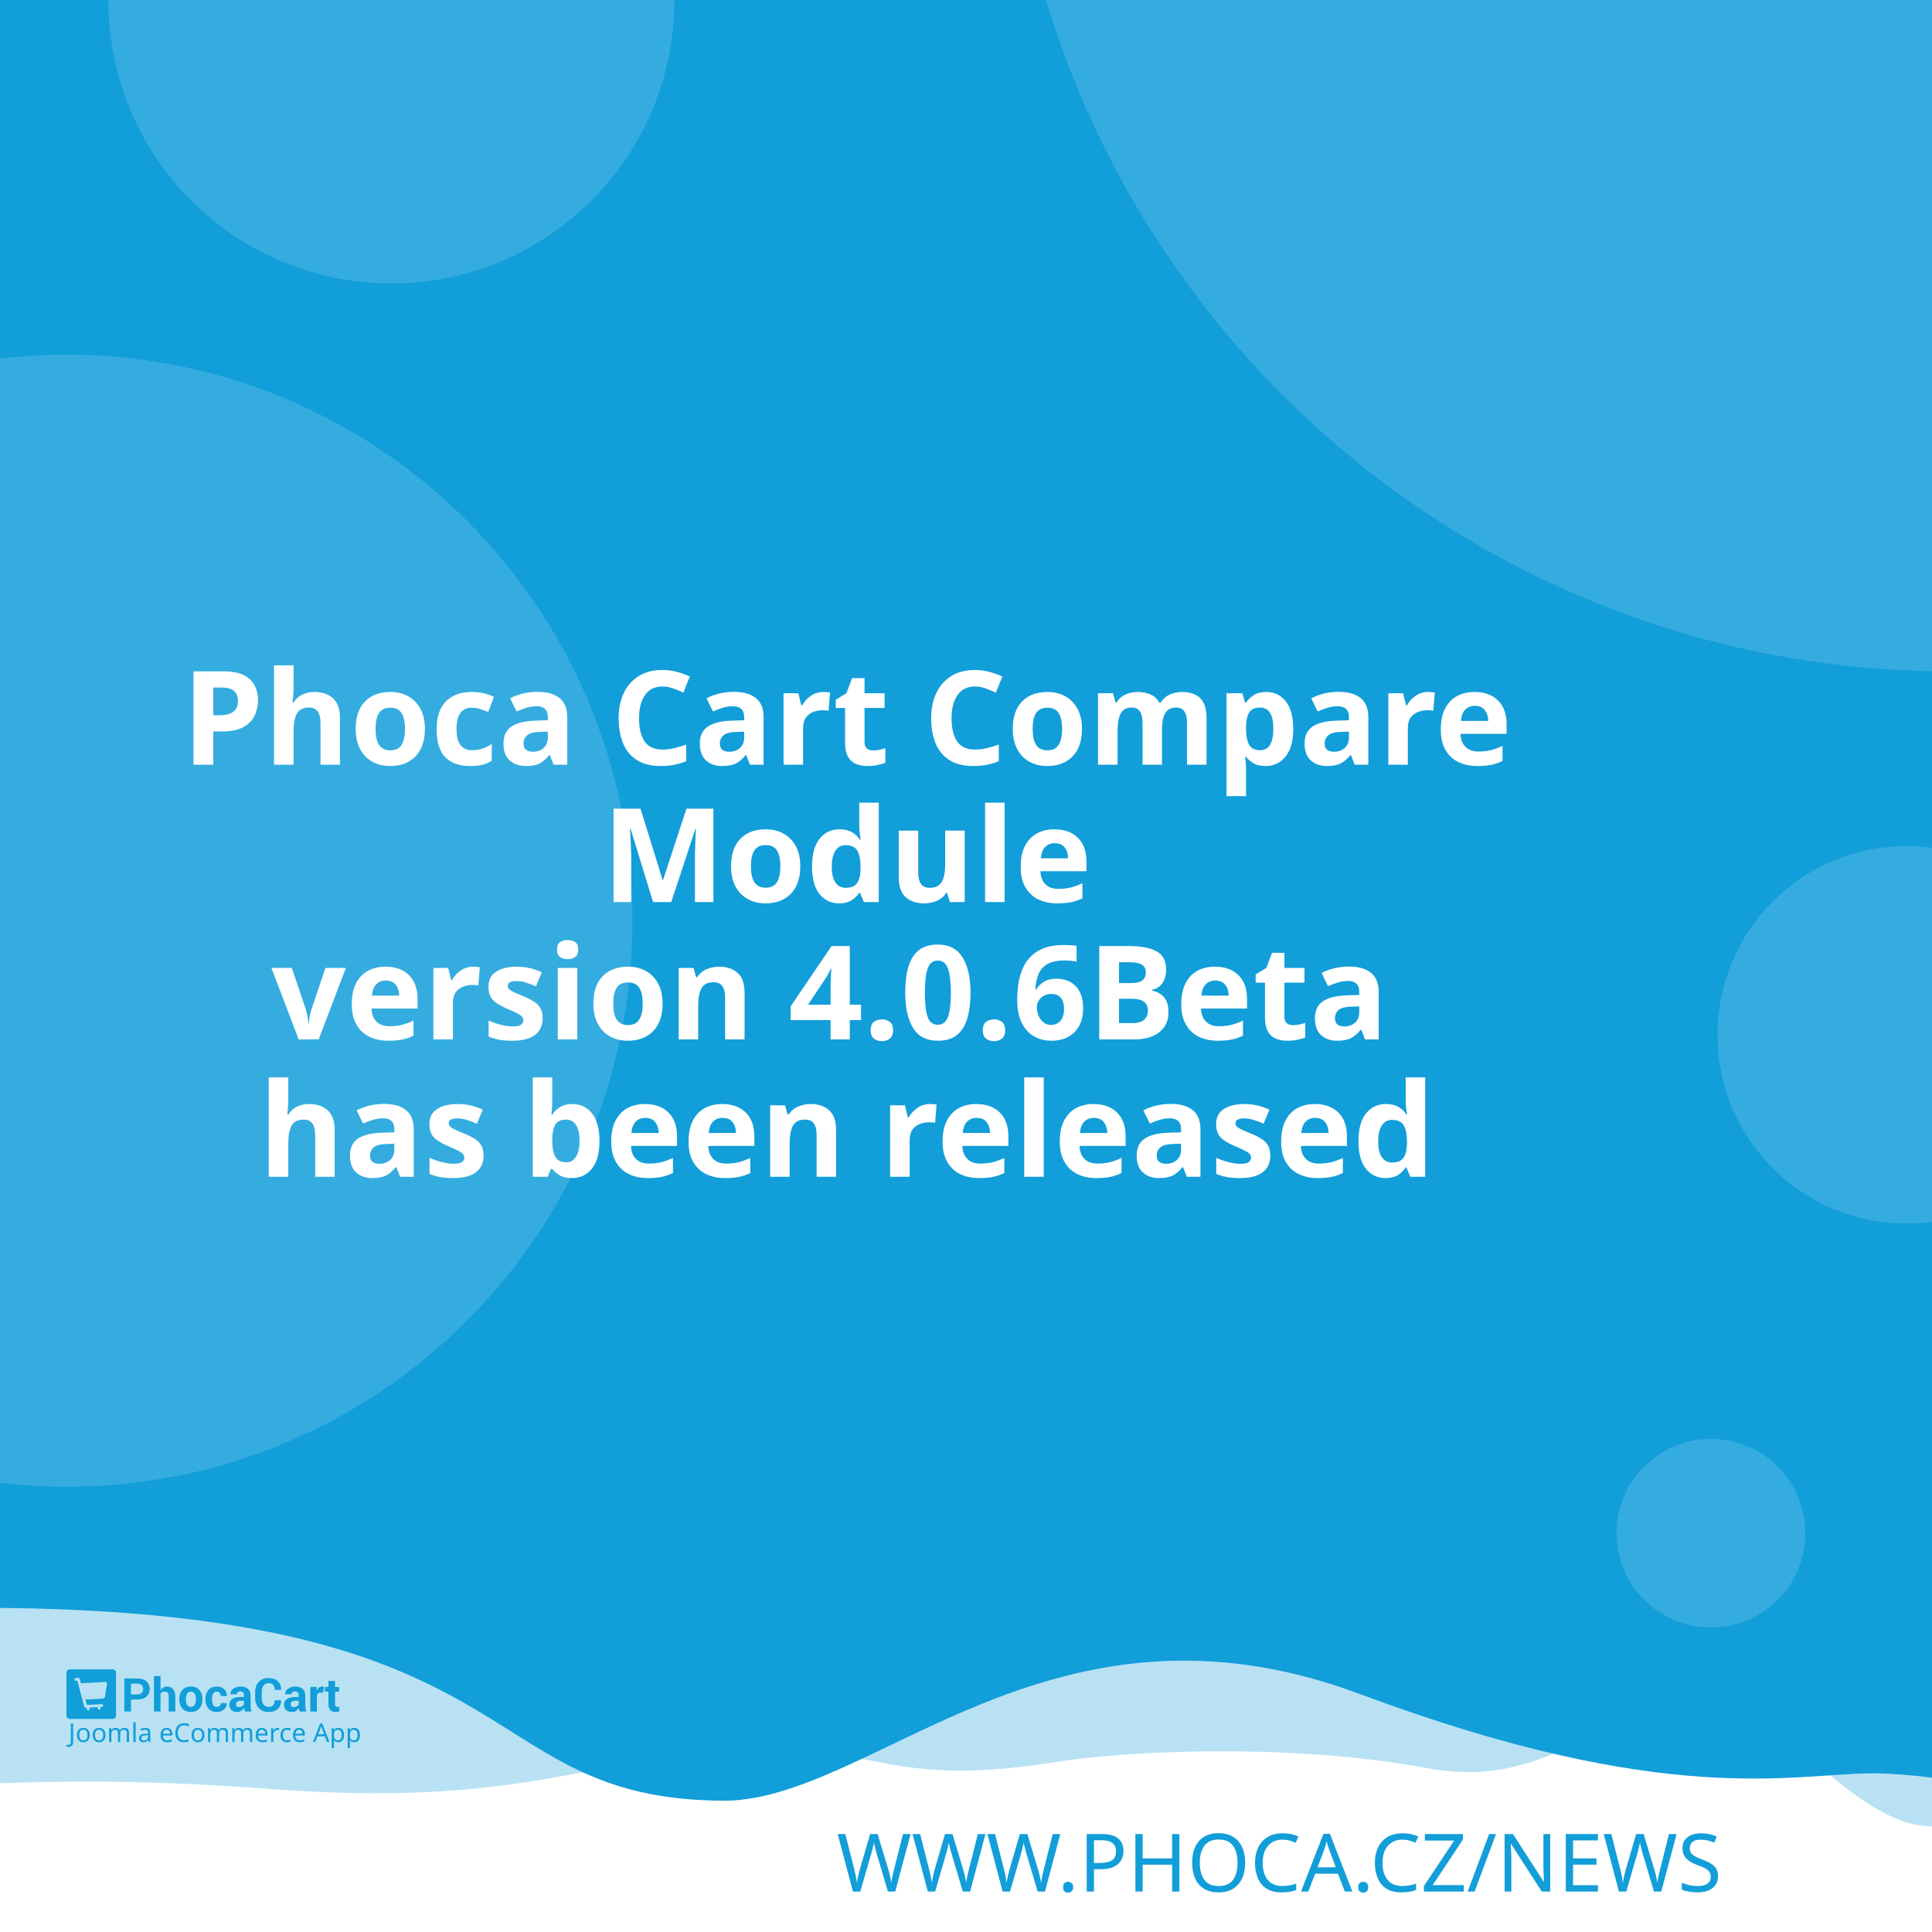
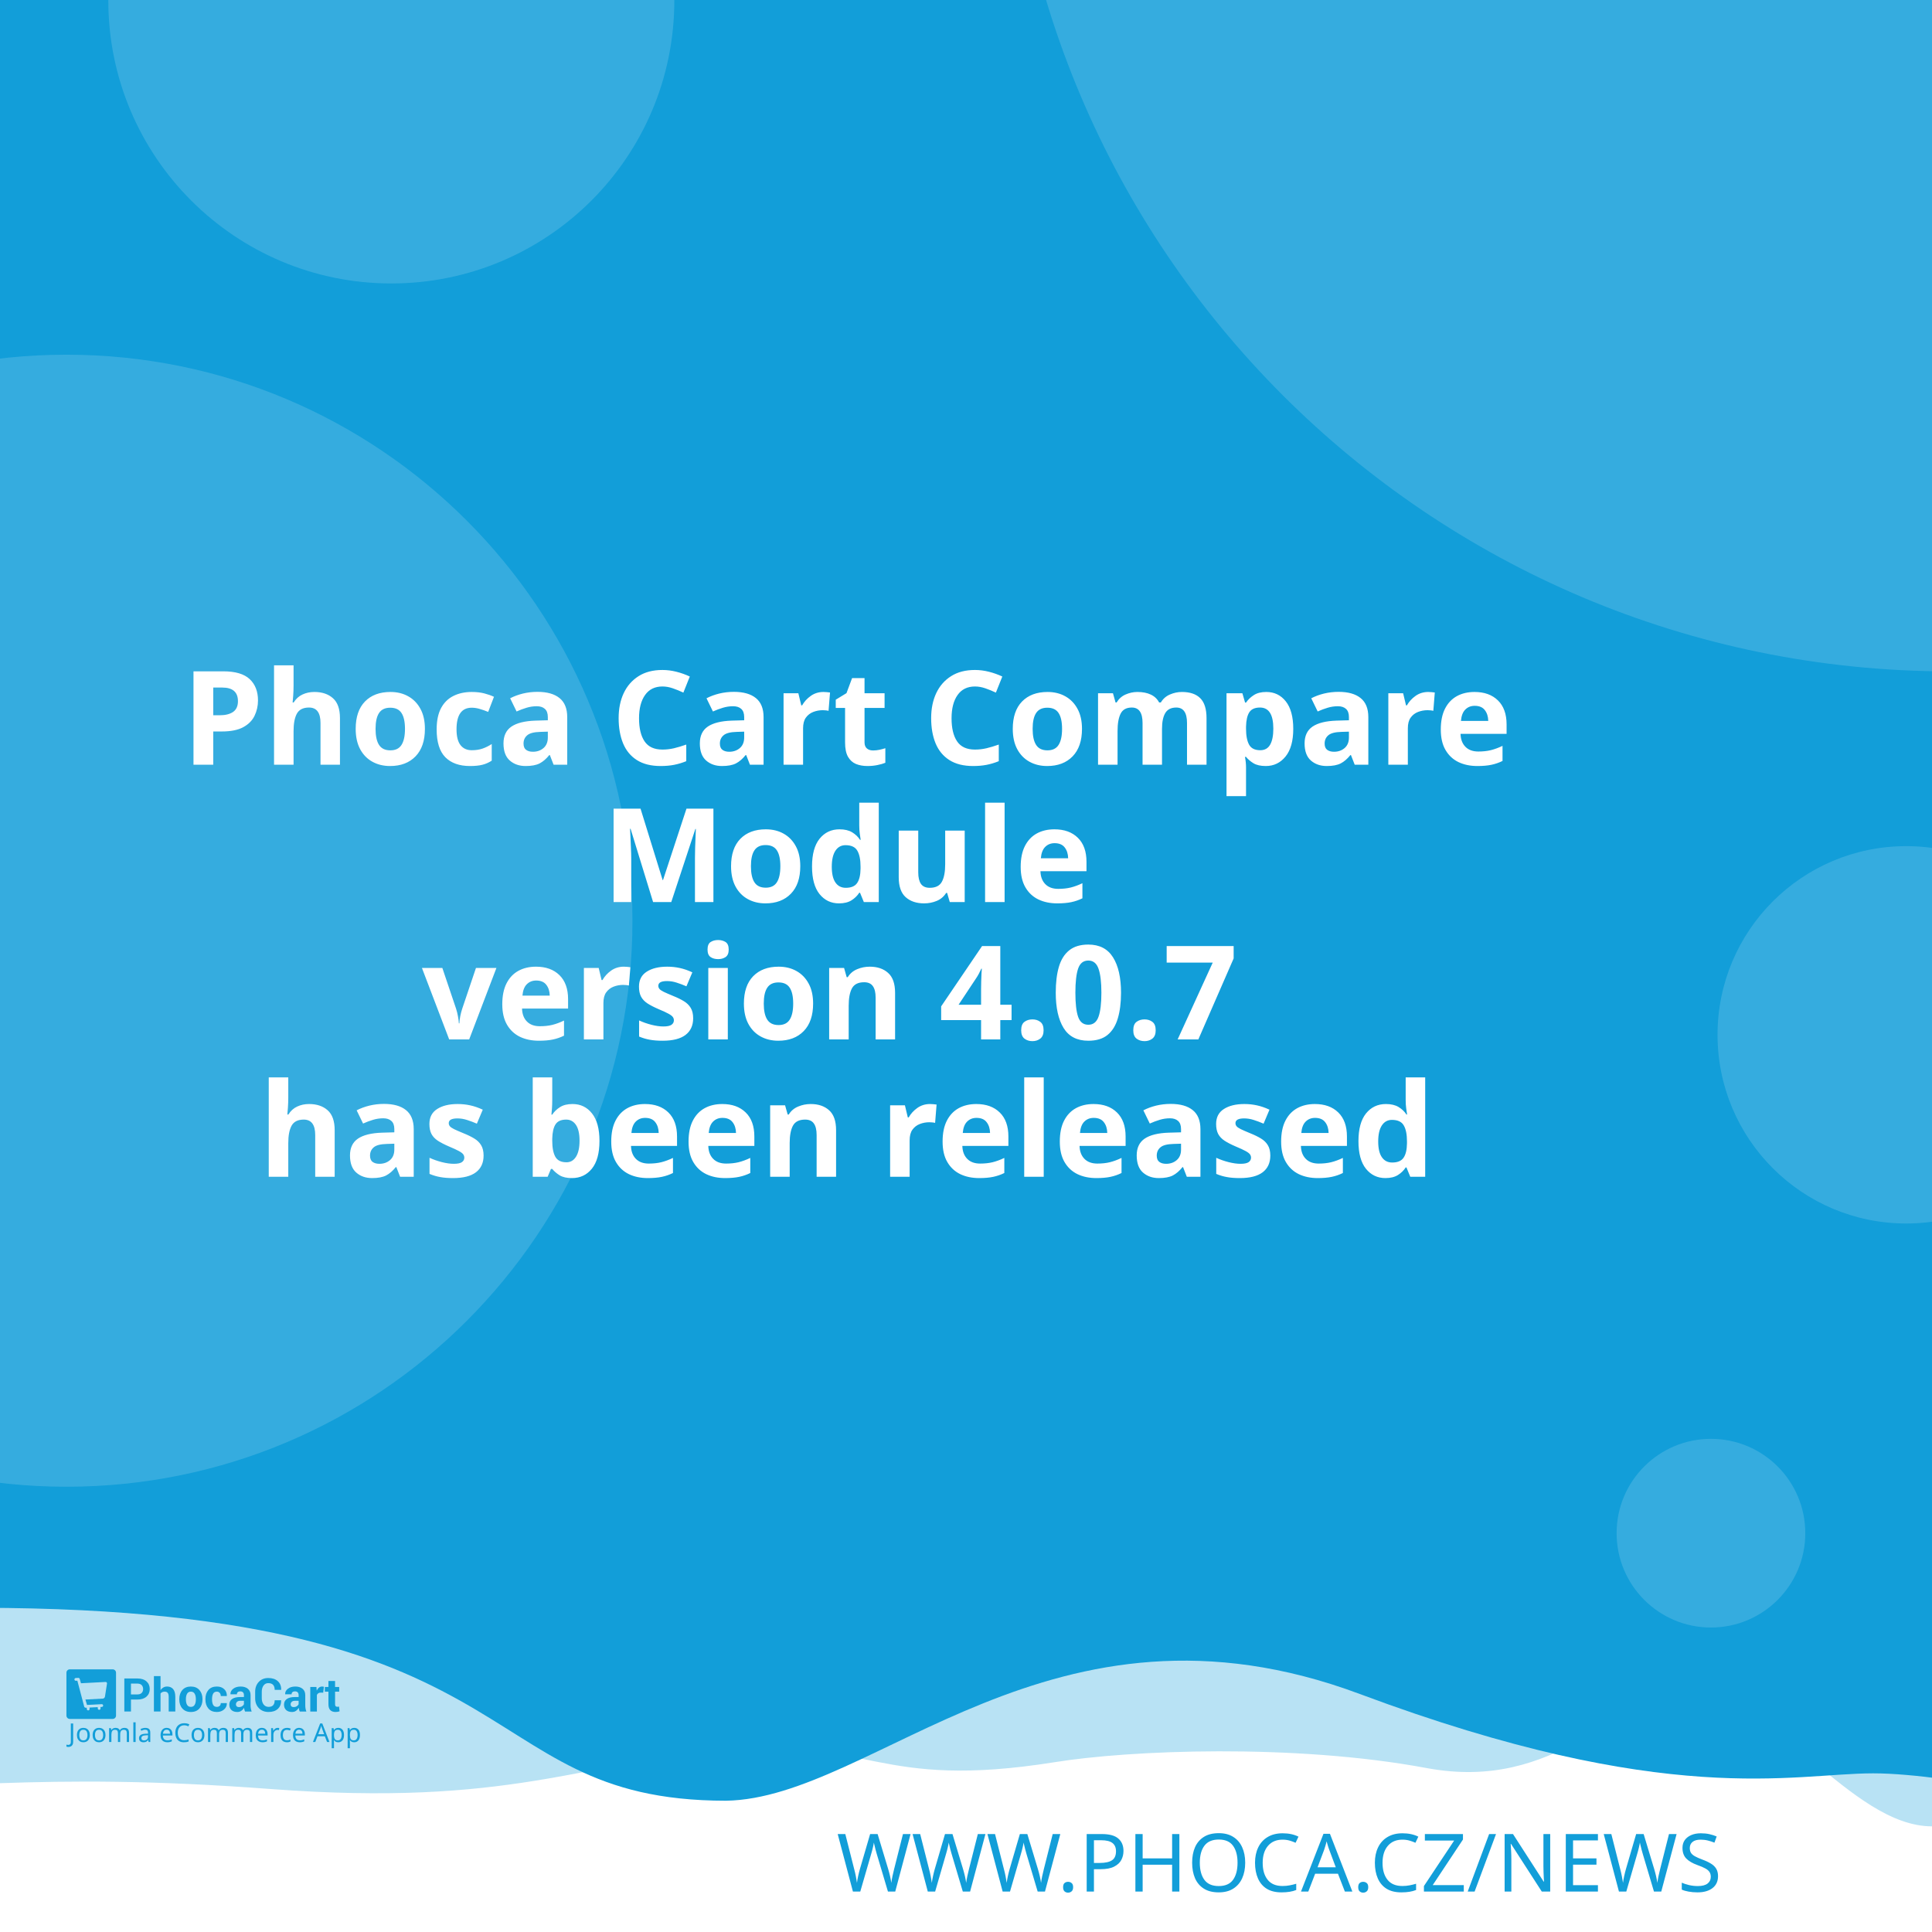
<svg xmlns="http://www.w3.org/2000/svg" width="512" height="512" viewBox="0 0 512 512" version="1.1" id="svg5">
  <defs id="defs2" />
  <g id="layer1">
    <path d="m -288.549,96.962 a 6.384,6.384 0 0 0 -6.384,6.384 v 81.087 a 6.384,6.384 0 0 0 6.384,6.384 h 81.083 a 6.384,6.384 0 0 0 6.384,-6.384 v -81.087 a 6.384,6.384 0 0 0 -6.384,-6.384 z m 16.084,16.188 c 0.591,-0.033 1.134,0.125 1.642,0.482 0.508,0.359 0.842,0.809 1.006,1.355 l 2.415,8.308 46.517,-2.44 c 0.829,-0.043 1.521,0.245 2.074,0.86 0.55,0.606 0.769,1.334 0.636,2.174 l -3.898,24.937 c -0.138,0.736 -0.57,1.497 -1.288,2.273 -0.719,0.787 -1.656,1.211 -2.797,1.272 l -32.861,1.721 3.038,10.253 27.775,-1.455 c 0.726,-0.04 1.351,0.178 1.887,0.648 0.523,0.483 0.803,1.086 0.844,1.812 0.038,0.726 -0.178,1.352 -0.648,1.887 -0.483,0.525 -1.086,0.806 -1.812,0.844 l -2.597,0.137 0.137,2.593 c 0.038,0.729 -0.178,1.356 -0.661,1.879 -0.472,0.535 -1.071,0.819 -1.8,0.856 -0.726,0.038 -1.353,-0.178 -1.879,-0.661 -0.535,-0.472 -0.814,-1.073 -0.852,-1.8 l -0.137,-2.593 -15.573,0.81 0.133,2.597 c 0.038,0.729 -0.176,1.356 -0.648,1.879 -0.483,0.535 -1.086,0.818 -1.812,0.856 -0.726,0.04 -1.352,-0.178 -1.887,-0.661 -0.525,-0.472 -0.806,-1.073 -0.844,-1.8 l -0.137,-2.597 -1.608,0.083 c -0.623,0.033 -1.193,-0.112 -1.721,-0.428 -0.515,-0.317 -0.883,-0.632 -1.11,-0.931 l -0.287,-0.507 -13.05,-49.343 -2.805,0.146 c -0.696,0.038 -1.312,-0.181 -1.858,-0.661 -0.545,-0.472 -0.835,-1.069 -0.873,-1.795 -0.038,-0.729 0.186,-1.353 0.682,-1.879 0.493,-0.535 1.083,-0.818 1.779,-0.856 z" style="fill:#ffffff;stroke-width:1;paint-order:stroke fill markers" id="path400" />
    <rect style="opacity:1;fill:#ffffff;stroke-width:5;stroke-linejoin:round;paint-order:stroke fill markers" id="rect723" width="512" height="512" x="0" y="0" />
    <path id="rect4460" style="opacity:0.3;fill:#129ed9;fill-opacity:1;stroke-width:5;stroke-linejoin:round;paint-order:stroke fill markers" d="M -256,4 H 768 v 480 c 0,0 -42.667,-10 -64,-10 -21.333,0 -42.408,10 -64,10 -21.592,0 -42.667,-10 -64,-10 -21.333,0 -42.408,10 -64,10 -21.592,0 -41.887,-34.701 -63.221,-34.701 -21.333,0 -35.645,25.795 -70.761,19.246 -35.116,-6.549 -78.862,-4.741 -98.515,-1.547 -47.289,7.533 -49.247,-6.724 -87.369,-3.311 -38.122,3.413 -56.921,15.193 -120.307,10.429 -63.387,-4.764 -84.091,0.698 -135.827,-0.116 -21.333,0 -42.408,10 -64,10 -21.592,0 -42.667,-10 -64,-10 -21.333,0 -64,10 -64,10 z" />
    <path id="rect4460-5" style="fill:#129ed9;fill-opacity:1;stroke-width:5;stroke-linejoin:round;paint-order:stroke fill markers" d="M -316,4.9999998e-7 H 708 V 480 c 0,0 -42.667,-10 -64,-10 -21.333,0 -42.408,10 -64,10 -21.592,0 -62.256,-10.048 -83.59,-10.048 -21.333,0 -54.449,9.448 -136.059,-21.03 -81.61,-30.478 -128.583,27.669 -167.971,28.291 -70.795,-0.042 -47.303,-54.288 -212.561,-50.983 C -185.439,429.534 -38.408,480 -60,480 c -21.592,0 -42.667,-10 -64,-10 -21.333,0 -42.408,10 -64,10 -21.592,0 -42.667,-10 -64,-10 -21.333,0 -64,10 -64,10 z" />
    <text xml:space="preserve" style="font-style:normal;font-weight:normal;font-size:21.333px;line-height:1.25;font-family:sans-serif;fill:#129ed9;fill-opacity:1;stroke:none" x="484.042" y="501.277" id="text2910-3-7">
      <tspan id="tspan2908-6-5" x="484.042" y="501.277" style="font-style:normal;font-variant:normal;font-weight:300;font-stretch:normal;font-size:21.333px;font-family:Montserrat;-inkscape-font-specification:'Montserrat Light';text-align:end;text-anchor:end;fill:#129ed9;fill-opacity:1">WWW.PHOCA.CZ/NEWS</tspan>
    </text>
    <text xml:space="preserve" style="font-style:normal;font-variant:normal;font-weight:600;font-stretch:normal;font-size:34.667px;line-height:1.05;font-family:Rubik;-inkscape-font-specification:'Rubik Semi-Bold';fill:#ffffff;fill-opacity:1;stroke:none" x="256" y="165" id="text11252">
      <tspan x="256" y="165" id="tspan403" style="text-align:center;text-anchor:middle" />
      <tspan x="256" y="202.659" style="font-size:34.667px;text-align:center;text-anchor:middle" id="tspan442">Phoca Cart Compare</tspan>
      <tspan x="256" y="239.059" style="font-size:34.667px;text-align:center;text-anchor:middle" id="tspan444">Module</tspan>
-       <tspan x="256" y="275.459" id="tspan1992" style="font-size:34.667px;text-align:center;text-anchor:middle">version 4.0.6Beta
+       <tspan x="256" y="275.459" id="tspan1992" style="font-size:34.667px;text-align:center;text-anchor:middle">version 4.0.7
</tspan>
      <tspan x="256" y="311.859" id="tspan2906" style="font-size:34.667px;text-align:center;text-anchor:middle">has been released</tspan>
      <tspan x="256" y="348.259" id="tspan1994" style="font-size:34.667px" />
    </text>
    <circle style="opacity:0.15;fill:#ffffff;fill-opacity:1;stroke-width:5;stroke-linejoin:round;paint-order:stroke fill markers" id="path8376" cx="516.67" cy="-72.081" r="250" />
    <circle style="opacity:0.15;fill:#ffffff;fill-opacity:1;stroke-width:5;stroke-linejoin:round;paint-order:stroke fill markers" id="path8376-9" cx="17.604" cy="244" r="150" />
    <circle style="opacity:0.15;fill:#ffffff;fill-opacity:1;stroke-width:5;stroke-linejoin:round;paint-order:stroke fill markers" id="path8376-6" cx="103.704" cy="0.117" r="75" />
    <circle style="opacity:0.15;fill:#ffffff;fill-opacity:1;stroke-width:5;stroke-linejoin:round;paint-order:stroke fill markers" id="path8376-6-2" cx="505.168" cy="274.238" r="50" />
    <g id="g8950" transform="matrix(0.298069,0,0,0.298069,107.3348,335.2596)" style="fill:#129ed9;fill-opacity:1;stroke-width:3.355">
      <g id="g895" transform="translate(-301.0409,359.4151)" style="fill:#129ed9;fill-opacity:1;stroke-width:3.355">
        <g transform="matrix(1.3333,0,0,-1.3333,-75.59,850.15)" fill="#ffffff" image-rendering="optimizeQuality" id="g280" style="clip-rule:evenodd;fill:#129ed9;fill-opacity:1;stroke-width:8.934;shape-rendering:geometricPrecision">
          <path d="m 99.728,617.49 v -7.994 h -4.423 v 22.031 h 8.784 c 2.532,0 4.527,-0.646 5.979,-1.937 1.452,-1.291 2.181,-2.99 2.181,-5.097 0,-2.107 -0.729,-3.801 -2.181,-5.082 -1.452,-1.281 -3.446,-1.921 -5.979,-1.921 z m 0,3.408 h 4.361 c 1.23,0 2.165,0.336 2.801,1.002 0.635,0.671 0.951,1.523 0.951,2.561 0,1.059 -0.315,1.932 -0.946,2.623 -0.63,0.687 -1.566,1.033 -2.806,1.033 H 99.728 Z" id="path262" style="fill:#129ed9;fill-opacity:1;stroke-width:3.355" />
          <path d="m 119.45,623.79 c 0.517,0.749 1.147,1.327 1.891,1.746 0.749,0.418 1.576,0.63 2.485,0.63 1.705,0 3.043,-0.568 4.02,-1.704 0.971,-1.131 1.457,-2.887 1.457,-5.252 v -9.714 h -4.418 v 9.76 c 0,1.276 -0.227,2.174 -0.677,2.706 -0.445,0.532 -1.116,0.795 -2.005,0.795 -0.605,0 -1.137,-0.108 -1.602,-0.325 -0.465,-0.217 -0.847,-0.522 -1.152,-0.919 v -12.017 h -4.418 v 23.611 h 4.418 z" id="path264" style="fill:#129ed9;fill-opacity:1;stroke-width:3.355" />
          <path d="m 131.96,617.83 c 0,2.438 0.682,4.436 2.046,5.996 1.359,1.554 3.25,2.334 5.663,2.334 2.418,0 4.315,-0.774 5.689,-2.329 1.375,-1.549 2.062,-3.553 2.062,-6.001 v -0.32 c 0,-2.458 -0.687,-4.462 -2.051,-6.011 -1.369,-1.544 -3.261,-2.319 -5.674,-2.319 -2.418,0 -4.315,0.775 -5.684,2.319 -1.364,1.549 -2.051,3.553 -2.051,6.011 z m 4.408,-0.31 c 0,-1.487 0.264,-2.68 0.785,-3.584 0.527,-0.899 1.375,-1.348 2.542,-1.348 1.142,0 1.979,0.454 2.506,1.358 0.532,0.904 0.796,2.097 0.796,3.574 v 0.315 c 0,1.446 -0.269,2.629 -0.801,3.542 -0.537,0.914 -1.38,1.374 -2.527,1.374 -1.142,0 -1.979,-0.46 -2.506,-1.379 -0.532,-0.919 -0.796,-2.102 -0.796,-3.537 z" id="path266" style="fill:#129ed9;fill-opacity:1;stroke-width:3.355" />
          <path d="m 157.01,612.59 c 0.79,0 1.421,0.227 1.891,0.682 0.475,0.454 0.713,1.064 0.713,1.828 h 4.015 l 0.041,-0.093 c 0.041,-1.653 -0.579,-3.037 -1.871,-4.152 -1.287,-1.116 -2.883,-1.673 -4.79,-1.673 -2.439,0 -4.325,0.769 -5.648,2.314 -1.318,1.544 -1.979,3.522 -1.979,5.944 v 0.449 c 0,2.412 0.656,4.395 1.974,5.944 1.317,1.554 3.198,2.329 5.638,2.329 2.02,0 3.648,-0.573 4.883,-1.725 1.235,-1.151 1.835,-2.664 1.793,-4.539 l -0.031,-0.088 h -4.026 c 0,0.842 -0.233,1.544 -0.698,2.107 -0.46,0.558 -1.101,0.837 -1.922,0.837 -1.168,0 -1.995,-0.454 -2.475,-1.358 -0.476,-0.904 -0.718,-2.071 -0.718,-3.496 v -0.454 c 0,-1.456 0.243,-2.628 0.718,-3.522 0.48,-0.888 1.312,-1.332 2.491,-1.332" id="path268" style="fill:#129ed9;fill-opacity:1;stroke-width:3.355" />
          <path d="m 175.8,609.49 c -0.165,0.372 -0.305,0.764 -0.419,1.183 -0.119,0.413 -0.202,0.837 -0.248,1.27 -0.455,-0.8 -1.054,-1.456 -1.798,-1.978 -0.739,-0.521 -1.628,-0.785 -2.656,-0.785 -1.715,0 -3.038,0.439 -3.963,1.322 -0.93,0.883 -1.395,2.086 -1.395,3.604 0,1.606 0.62,2.845 1.855,3.729 1.235,0.883 3.038,1.322 5.41,1.322 h 2.47 v 1.301 c 0,0.785 -0.207,1.394 -0.62,1.828 -0.413,0.434 -1.023,0.651 -1.834,0.651 -0.713,0 -1.266,-0.175 -1.653,-0.522 -0.393,-0.346 -0.584,-0.826 -0.584,-1.446 l -4.268,0.016 -0.016,0.093 c -0.072,1.379 0.527,2.572 1.798,3.579 1.271,1.002 2.946,1.503 5.013,1.503 1.958,0 3.545,-0.496 4.769,-1.492 1.22,-0.992 1.829,-2.406 1.829,-4.24 v -6.76 c 0,-0.769 0.062,-1.492 0.176,-2.164 0.119,-0.676 0.299,-1.348 0.553,-2.014 z m -4.046,2.943 c 0.78,0 1.468,0.191 2.077,0.574 0.605,0.382 1.013,0.826 1.225,1.332 v 2.308 h -2.47 c -0.935,0 -1.648,-0.232 -2.134,-0.702 -0.481,-0.47 -0.724,-1.033 -0.724,-1.699 0,-0.542 0.181,-0.981 0.542,-1.312 0.367,-0.336 0.858,-0.501 1.483,-0.501" id="path270" style="fill:#129ed9;fill-opacity:1;stroke-width:3.355" />
          <path d="m 199.84,617.01 0.031,-0.088 c 0.041,-2.37 -0.682,-4.25 -2.17,-5.645 -1.488,-1.394 -3.555,-2.091 -6.201,-2.091 -2.656,0 -4.811,0.852 -6.464,2.556 -1.653,1.704 -2.486,3.894 -2.486,6.579 v 4.369 c 0,2.67 0.812,4.86 2.424,6.574 1.617,1.715 3.715,2.572 6.299,2.572 2.723,0 4.852,-0.697 6.386,-2.097 1.535,-1.399 2.284,-3.305 2.243,-5.717 l -0.031,-0.088 h -4.299 c 0,1.451 -0.346,2.561 -1.044,3.336 -0.698,0.769 -1.783,1.157 -3.255,1.157 -1.323,0 -2.372,-0.537 -3.147,-1.606 -0.78,-1.074 -1.168,-2.438 -1.168,-4.1 v -4.39 c 0,-1.683 0.408,-3.057 1.225,-4.131 0.822,-1.069 1.922,-1.606 3.317,-1.606 1.38,0 2.403,0.372 3.064,1.11 0.661,0.744 0.992,1.844 0.992,3.305 z" id="path272" style="fill:#129ed9;fill-opacity:1;stroke-width:3.355" />
          <path d="m 212.27,609.49 c -0.165,0.372 -0.305,0.764 -0.419,1.183 -0.119,0.413 -0.202,0.837 -0.248,1.27 -0.455,-0.8 -1.054,-1.456 -1.798,-1.978 -0.739,-0.521 -1.628,-0.785 -2.656,-0.785 -1.716,0 -3.038,0.439 -3.963,1.322 -0.93,0.883 -1.395,2.086 -1.395,3.604 0,1.606 0.62,2.845 1.855,3.729 1.235,0.883 3.039,1.322 5.41,1.322 h 2.47 v 1.301 c 0,0.785 -0.207,1.394 -0.62,1.828 -0.413,0.434 -1.023,0.651 -1.834,0.651 -0.713,0 -1.266,-0.175 -1.654,-0.522 -0.393,-0.346 -0.584,-0.826 -0.584,-1.446 l -4.268,0.016 -0.016,0.093 c -0.072,1.379 0.527,2.572 1.798,3.579 1.271,1.002 2.945,1.503 5.013,1.503 1.958,0 3.545,-0.496 4.769,-1.492 1.22,-0.992 1.829,-2.406 1.829,-4.24 v -6.76 c 0,-0.769 0.062,-1.492 0.176,-2.164 0.119,-0.676 0.3,-1.348 0.553,-2.014 z m -4.046,2.943 c 0.78,0 1.468,0.191 2.077,0.574 0.605,0.382 1.013,0.826 1.224,1.332 v 2.308 h -2.47 c -0.935,0 -1.649,-0.232 -2.134,-0.702 -0.481,-0.47 -0.723,-1.033 -0.723,-1.699 0,-0.542 0.181,-0.981 0.542,-1.312 0.367,-0.336 0.858,-0.501 1.483,-0.501" id="path274" style="fill:#129ed9;fill-opacity:1;stroke-width:3.355" />
          <path d="m 227.92,622.06 -1.617,0.046 c -0.656,0 -1.199,-0.134 -1.623,-0.408 -0.423,-0.274 -0.744,-0.656 -0.966,-1.152 v -11.052 h -4.408 v 16.36 h 4.103 l 0.196,-2.422 c 0.382,0.857 0.883,1.528 1.494,2.009 0.61,0.48 1.312,0.723 2.108,0.723 0.223,0 0.429,-0.015 0.615,-0.052 0.186,-0.036 0.377,-0.077 0.568,-0.129 z" id="path276" style="fill:#129ed9;fill-opacity:1;stroke-width:3.355" />
          <path d="m 235.83,629.86 v -4.007 h 2.754 v -3.099 H 235.83 v -8.33 c 0,-0.635 0.129,-1.09 0.393,-1.363 0.263,-0.274 0.615,-0.408 1.059,-0.408 0.232,0 0.434,0.01 0.599,0.036 0.166,0.026 0.362,0.072 0.579,0.129 l 0.383,-3.181 c -0.445,-0.155 -0.878,-0.268 -1.302,-0.341 -0.424,-0.078 -0.884,-0.114 -1.38,-0.114 -1.524,0 -2.697,0.418 -3.519,1.255 -0.822,0.837 -1.235,2.159 -1.235,3.977 v 8.34 h -2.392 v 3.099 h 2.392 v 4.007 z" id="path278" style="fill:#129ed9;fill-opacity:1;stroke-width:3.355" />
        </g>
        <g fill="#ffffff" fill-rule="evenodd" image-rendering="optimizeQuality" stroke-width="1.934" aria-label="Joomla eCommerce App" id="g318" style="clip-rule:evenodd;fill:#129ed9;fill-opacity:1;shape-rendering:geometricPrecision">
          <path d="M 1.704,69 Q 1.151,69 0.736,68.908 0.321,68.839 -0.002,68.7 v -1.752 q 0.369,0.092 0.784,0.161 0.415,0.069 0.876,0.069 0.576,0 1.083,-0.231 0.53,-0.231 0.853,-0.807 0.323,-0.576 0.323,-1.614 v -16.368 h 2.075 v 16.206 q 0,2.374 -1.176,3.504 -1.176,1.13 -3.112,1.13 z" id="path282" style="fill:#129ed9;fill-opacity:1;stroke-width:1.934" />
          <path d="m 20.792,58.419 q 0,3.066 -1.568,4.749 -1.545,1.683 -4.196,1.683 -1.637,0 -2.928,-0.738 -1.268,-0.761 -2.006,-2.19 -0.738,-1.452 -0.738,-3.504 0,-3.066 1.545,-4.726 1.545,-1.66 4.196,-1.66 1.683,0 2.951,0.761 1.291,0.738 2.006,2.167 0.738,1.406 0.738,3.458 z m -9.336,0 q 0,2.19 0.853,3.481 0.876,1.268 2.766,1.268 1.867,0 2.743,-1.268 0.876,-1.291 0.876,-3.481 0,-2.19 -0.876,-3.435 -0.876,-1.245 -2.766,-1.245 -1.89,0 -2.743,1.245 -0.853,1.245 -0.853,3.435 z" id="path284" style="fill:#129ed9;fill-opacity:1;stroke-width:1.934" />
          <path d="m 34.739,58.419 q 0,3.066 -1.568,4.749 -1.545,1.683 -4.196,1.683 -1.637,0 -2.928,-0.738 -1.268,-0.761 -2.006,-2.19 -0.738,-1.452 -0.738,-3.504 0,-3.066 1.545,-4.726 1.545,-1.66 4.196,-1.66 1.683,0 2.951,0.761 1.291,0.738 2.006,2.167 0.738,1.406 0.738,3.458 z m -9.336,0 q 0,2.19 0.853,3.481 0.876,1.268 2.766,1.268 1.867,0 2.743,-1.268 0.876,-1.291 0.876,-3.481 0,-2.19 -0.876,-3.435 -0.876,-1.245 -2.766,-1.245 -1.89,0 -2.743,1.245 -0.853,1.245 -0.853,3.435 z" id="path286" style="fill:#129ed9;fill-opacity:1;stroke-width:1.934" />
          <path d="m 51.499,52.033 q 2.098,0 3.135,1.083 1.037,1.06 1.037,3.458 V 64.62 H 53.666 v -7.953 q 0,-2.928 -2.513,-2.928 -1.798,0 -2.582,1.037 -0.761,1.037 -0.761,3.02 V 64.62 h -2.006 v -7.953 q 0,-2.928 -2.536,-2.928 -1.867,0 -2.582,1.153 -0.715,1.153 -0.715,3.32 v 6.409 h -2.029 v -12.356 h 1.637 l 0.3,1.683 h 0.115 q 0.576,-0.968 1.545,-1.429 0.991,-0.484 2.098,-0.484 2.905,0 3.781,2.075 h 0.115 q 0.622,-1.06 1.683,-1.568 1.083,-0.507 2.282,-0.507 z" id="path288" style="fill:#129ed9;fill-opacity:1;stroke-width:1.934" />
          <path d="M 61.527,64.62 H 59.498 V 47.1 h 2.029 z" id="path290" style="fill:#129ed9;fill-opacity:1;stroke-width:1.934" />
          <path d="m 70.126,52.056 q 2.259,0 3.343,0.991 1.083,0.991 1.083,3.158 v 8.414 h -1.475 l -0.392,-1.752 h -0.092 q -0.807,1.014 -1.706,1.498 -0.876,0.484 -2.444,0.484 -1.683,0 -2.789,-0.876 -1.107,-0.899 -1.107,-2.789 0,-1.844 1.452,-2.836 1.452,-1.014 4.472,-1.107 l 2.098,-0.069 v -0.738 q 0,-1.545 -0.669,-2.144 -0.669,-0.599 -1.89,-0.599 -0.968,0 -1.844,0.3 -0.876,0.277 -1.637,0.645 l -0.622,-1.522 q 0.807,-0.438 1.913,-0.738 1.107,-0.323 2.305,-0.323 z m 0.599,6.593 q -2.305,0.092 -3.204,0.738 -0.876,0.645 -0.876,1.821 0,1.037 0.622,1.522 0.645,0.484 1.637,0.484 1.568,0 2.605,-0.853 1.037,-0.876 1.037,-2.674 v -1.107 z" id="path292" style="fill:#129ed9;fill-opacity:1;stroke-width:1.934" />
          <path d="m 89.144,52.033 q 1.591,0 2.72,0.692 1.153,0.692 1.752,1.96 0.622,1.245 0.622,2.928 v 1.222 h -8.46 q 0.046,2.098 1.06,3.204 1.037,1.083 2.882,1.083 1.176,0 2.075,-0.207 0.922,-0.231 1.89,-0.645 v 1.775 q -0.945,0.415 -1.867,0.599 -0.922,0.207 -2.19,0.207 -1.752,0 -3.112,-0.715 -1.337,-0.715 -2.098,-2.121 -0.738,-1.429 -0.738,-3.481 0,-2.029 0.669,-3.481 0.692,-1.452 1.913,-2.236 1.245,-0.784 2.882,-0.784 z m -0.023,1.66 q -1.452,0 -2.305,0.945 -0.83,0.922 -0.991,2.582 h 6.293 q -0.023,-1.568 -0.738,-2.536 -0.715,-0.991 -2.259,-0.991 z" id="path294" style="fill:#129ed9;fill-opacity:1;stroke-width:1.934" />
          <path d="m 104.71,49.751 q -2.651,0 -4.173,1.775 -1.522,1.775 -1.522,4.864 0,3.066 1.406,4.864 1.429,1.775 4.265,1.775 1.083,0 2.052,-0.184 0.968,-0.184 1.89,-0.461 v 1.798 q -0.922,0.346 -1.913,0.507 -0.968,0.161 -2.328,0.161 -2.513,0 -4.196,-1.037 -1.683,-1.037 -2.536,-2.951 -0.83,-1.913 -0.83,-4.495 0,-2.49 0.899,-4.38 0.922,-1.913 2.697,-2.974 1.775,-1.083 4.311,-1.083 2.605,0 4.541,0.968 l -0.83,1.752 q -0.761,-0.346 -1.706,-0.622 -0.922,-0.277 -2.029,-0.277 z" id="path296" style="fill:#129ed9;fill-opacity:1;stroke-width:1.934" />
          <path d="m 122.69,58.419 q 0,3.066 -1.568,4.749 -1.545,1.683 -4.196,1.683 -1.637,0 -2.928,-0.738 -1.268,-0.761 -2.006,-2.19 -0.738,-1.452 -0.738,-3.504 0,-3.066 1.545,-4.726 1.545,-1.66 4.196,-1.66 1.683,0 2.951,0.761 1.291,0.738 2.006,2.167 0.738,1.406 0.738,3.458 z m -9.336,0 q 0,2.19 0.853,3.481 0.876,1.268 2.766,1.268 1.867,0 2.743,-1.268 0.876,-1.291 0.876,-3.481 0,-2.19 -0.876,-3.435 -0.876,-1.245 -2.766,-1.245 -1.89,0 -2.743,1.245 -0.853,1.245 -0.853,3.435 z" id="path298" style="fill:#129ed9;fill-opacity:1;stroke-width:1.934" />
          <path d="m 139.45,52.033 q 2.098,0 3.135,1.083 1.037,1.06 1.037,3.458 V 64.62 h -2.006 v -7.953 q 0,-2.928 -2.513,-2.928 -1.798,0 -2.582,1.037 -0.761,1.037 -0.761,3.02 V 64.62 h -2.006 v -7.953 q 0,-2.928 -2.536,-2.928 -1.867,0 -2.582,1.153 -0.715,1.153 -0.715,3.32 v 6.409 h -2.029 v -12.356 h 1.637 l 0.3,1.683 h 0.115 q 0.576,-0.968 1.545,-1.429 0.991,-0.484 2.098,-0.484 2.905,0 3.781,2.075 h 0.115 q 0.622,-1.06 1.683,-1.568 1.083,-0.507 2.282,-0.507 z" id="path300" style="fill:#129ed9;fill-opacity:1;stroke-width:1.934" />
          <path d="m 161,52.033 q 2.098,0 3.135,1.083 1.037,1.06 1.037,3.458 V 64.62 h -2.006 v -7.953 q 0,-2.928 -2.513,-2.928 -1.798,0 -2.582,1.037 -0.761,1.037 -0.761,3.02 V 64.62 h -2.006 v -7.953 q 0,-2.928 -2.536,-2.928 -1.867,0 -2.582,1.153 -0.715,1.153 -0.715,3.32 v 6.409 h -2.029 v -12.356 h 1.637 l 0.3,1.683 h 0.115 q 0.576,-0.968 1.545,-1.429 0.991,-0.484 2.098,-0.484 2.905,0 3.781,2.075 h 0.115 q 0.622,-1.06 1.683,-1.568 1.083,-0.507 2.282,-0.507 z" id="path302" style="fill:#129ed9;fill-opacity:1;stroke-width:1.934" />
          <path d="m 173.77,52.033 q 1.591,0 2.72,0.692 1.153,0.692 1.752,1.96 0.622,1.245 0.622,2.928 v 1.222 h -8.46 q 0.046,2.098 1.06,3.204 1.037,1.083 2.882,1.083 1.176,0 2.075,-0.207 0.922,-0.231 1.89,-0.645 v 1.775 q -0.945,0.415 -1.867,0.599 -0.922,0.207 -2.19,0.207 -1.752,0 -3.112,-0.715 -1.337,-0.715 -2.098,-2.121 -0.738,-1.429 -0.738,-3.481 0,-2.029 0.669,-3.481 0.692,-1.452 1.913,-2.236 1.245,-0.784 2.882,-0.784 z m -0.023,1.66 q -1.452,0 -2.305,0.945 -0.83,0.922 -0.991,2.582 h 6.293 q -0.023,-1.568 -0.738,-2.536 -0.715,-0.991 -2.259,-0.991 z" id="path304" style="fill:#129ed9;fill-opacity:1;stroke-width:1.934" />
          <path d="m 187.76,52.033 q 0.346,0 0.738,0.046 0.415,0.023 0.715,0.092 l -0.254,1.867 q -0.3,-0.069 -0.669,-0.115 -0.346,-0.046 -0.669,-0.046 -0.945,0 -1.775,0.53 -0.83,0.507 -1.337,1.452 -0.484,0.922 -0.484,2.167 v 6.593 h -2.029 v -12.356 h 1.66 l 0.231,2.259 h 0.092 q 0.599,-1.014 1.545,-1.752 0.945,-0.738 2.236,-0.738 z" id="path306" style="fill:#129ed9;fill-opacity:1;stroke-width:1.934" />
          <path d="m 196.02,64.851 q -1.637,0 -2.928,-0.669 -1.268,-0.669 -2.006,-2.075 -0.715,-1.406 -0.715,-3.596 0,-2.282 0.761,-3.712 0.761,-1.429 2.052,-2.098 1.314,-0.669 2.974,-0.669 0.945,0 1.821,0.207 0.876,0.184 1.429,0.461 l -0.622,1.683 q -0.553,-0.207 -1.291,-0.392 -0.738,-0.184 -1.383,-0.184 -3.642,0 -3.642,4.68 0,2.236 0.876,3.435 0.899,1.176 2.651,1.176 1.014,0 1.775,-0.207 0.784,-0.207 1.429,-0.507 v 1.798 q -0.622,0.323 -1.383,0.484 -0.738,0.184 -1.798,0.184 z" id="path308" style="fill:#129ed9;fill-opacity:1;stroke-width:1.934" />
          <path d="m 206.9,52.033 q 1.591,0 2.72,0.692 1.153,0.692 1.752,1.96 0.622,1.245 0.622,2.928 v 1.222 h -8.46 q 0.046,2.098 1.06,3.204 1.037,1.083 2.882,1.083 1.176,0 2.075,-0.207 0.922,-0.231 1.89,-0.645 v 1.775 q -0.945,0.415 -1.867,0.599 -0.922,0.207 -2.19,0.207 -1.752,0 -3.112,-0.715 -1.337,-0.715 -2.098,-2.121 -0.738,-1.429 -0.738,-3.481 0,-2.029 0.669,-3.481 0.692,-1.452 1.913,-2.236 1.245,-0.784 2.882,-0.784 z m -0.023,1.66 q -1.452,0 -2.305,0.945 -0.83,0.922 -0.991,2.582 h 6.293 q -0.023,-1.568 -0.738,-2.536 -0.715,-0.991 -2.259,-0.991 z" id="path310" style="fill:#129ed9;fill-opacity:1;stroke-width:1.934" />
          <path d="m 231.73,64.62 -1.983,-5.095 h -6.524 l -1.96,5.095 h -2.098 l 6.432,-16.529 h 1.867 l 6.409,16.529 z m -4.449,-11.918 q -0.069,-0.184 -0.231,-0.669 -0.161,-0.484 -0.323,-0.991 -0.138,-0.53 -0.231,-0.807 -0.161,0.715 -0.369,1.406 -0.207,0.669 -0.346,1.06 l -1.867,4.979 h 5.21 z" id="path312" style="fill:#129ed9;fill-opacity:1;stroke-width:1.934" />
          <path d="m 241.73,52.033 q 2.282,0 3.665,1.591 1.406,1.591 1.406,4.795 0,3.158 -1.406,4.795 -1.383,1.637 -3.688,1.637 -1.429,0 -2.374,-0.53 -0.922,-0.553 -1.452,-1.268 h -0.138 q 0.046,0.392 0.092,0.991 0.046,0.599 0.046,1.037 v 5.072 h -2.029 v -17.889 h 1.66 l 0.277,1.683 h 0.092 q 0.553,-0.807 1.452,-1.36 0.899,-0.553 2.397,-0.553 z m -0.369,1.706 q -1.89,0 -2.674,1.06 -0.761,1.06 -0.807,3.227 v 0.392 q 0,2.282 0.738,3.527 0.761,1.222 2.789,1.222 1.13,0 1.844,-0.622 0.738,-0.622 1.083,-1.683 0.369,-1.083 0.369,-2.467 0,-2.121 -0.83,-3.389 -0.807,-1.268 -2.513,-1.268 z" id="path314" style="fill:#129ed9;fill-opacity:1;stroke-width:1.934" />
          <path d="m 255.91,52.033 q 2.282,0 3.665,1.591 1.406,1.591 1.406,4.795 0,3.158 -1.406,4.795 -1.383,1.637 -3.688,1.637 -1.429,0 -2.374,-0.53 -0.922,-0.553 -1.452,-1.268 h -0.138 q 0.046,0.392 0.092,0.991 0.046,0.599 0.046,1.037 v 5.072 h -2.029 v -17.889 h 1.66 l 0.277,1.683 h 0.092 q 0.553,-0.807 1.452,-1.36 0.899,-0.553 2.397,-0.553 z m -0.369,1.706 q -1.89,0 -2.674,1.06 -0.761,1.06 -0.807,3.227 v 0.392 q 0,2.282 0.738,3.527 0.761,1.222 2.789,1.222 1.13,0 1.844,-0.622 0.738,-0.622 1.083,-1.683 0.369,-1.083 0.369,-2.467 0,-2.121 -0.83,-3.389 -0.807,-1.268 -2.513,-1.268 z" id="path316" style="fill:#129ed9;fill-opacity:1;stroke-width:1.934" />
        </g>
        <path d="M 3,0 A 3,3 0 0 0 0,3 v 38.107 a 3,3 0 0 0 3,3 h 38.105 a 3,3 0 0 0 3,-3 V 3 a 3,3 0 0 0 -3,-3 z m 7.559,7.607 c 0.278,-0.015 0.533,0.059 0.771,0.227 0.239,0.169 0.396,0.38 0.473,0.637 l 1.135,3.904 21.861,-1.147 c 0.39,-0.02 0.715,0.115 0.975,0.404 0.259,0.285 0.361,0.627 0.299,1.022 l -1.832,11.719 c -0.065,0.346 -0.268,0.703 -0.605,1.068 -0.338,0.37 -0.778,0.569 -1.315,0.598 l -15.443,0.809 1.428,4.818 13.053,-0.684 c 0.341,-0.019 0.635,0.084 0.887,0.305 0.246,0.227 0.378,0.51 0.396,0.852 0.018,0.341 -0.084,0.635 -0.305,0.887 -0.227,0.247 -0.51,0.379 -0.852,0.396 l -1.221,0.064 0.064,1.219 c 0.018,0.343 -0.084,0.637 -0.311,0.883 -0.222,0.252 -0.503,0.385 -0.846,0.402 -0.341,0.018 -0.636,-0.084 -0.883,-0.311 -0.252,-0.222 -0.383,-0.504 -0.4,-0.846 l -0.064,-1.219 -7.318,0.381 0.062,1.221 c 0.018,0.343 -0.083,0.637 -0.305,0.883 -0.227,0.252 -0.51,0.384 -0.852,0.402 -0.341,0.019 -0.635,-0.084 -0.887,-0.311 -0.247,-0.222 -0.379,-0.504 -0.396,-0.846 l -0.064,-1.221 -0.756,0.039 c -0.293,0.015 -0.561,-0.052 -0.809,-0.201 -0.242,-0.149 -0.415,-0.297 -0.521,-0.438 l -0.135,-0.238 -6.133,-23.189 -1.318,0.068 C 8.066,10.184 7.776,10.082 7.52,9.856 7.263,9.634 7.127,9.354 7.11,9.012 7.092,8.67 7.197,8.377 7.43,8.13 7.661,7.878 7.939,7.745 8.266,7.727 Z" fill="#ffffff" style="fill:#129ed9;fill-opacity:1;stroke-width:8.934;paint-order:stroke fill markers" id="path334" />
      </g>
    </g>
    <circle style="opacity:0.15;fill:#ffffff;fill-opacity:1;stroke-width:5;stroke-linejoin:round;paint-order:stroke fill markers" id="path8376-6-2-1" cx="453.421" cy="406.309" r="25" />
  </g>
</svg>
